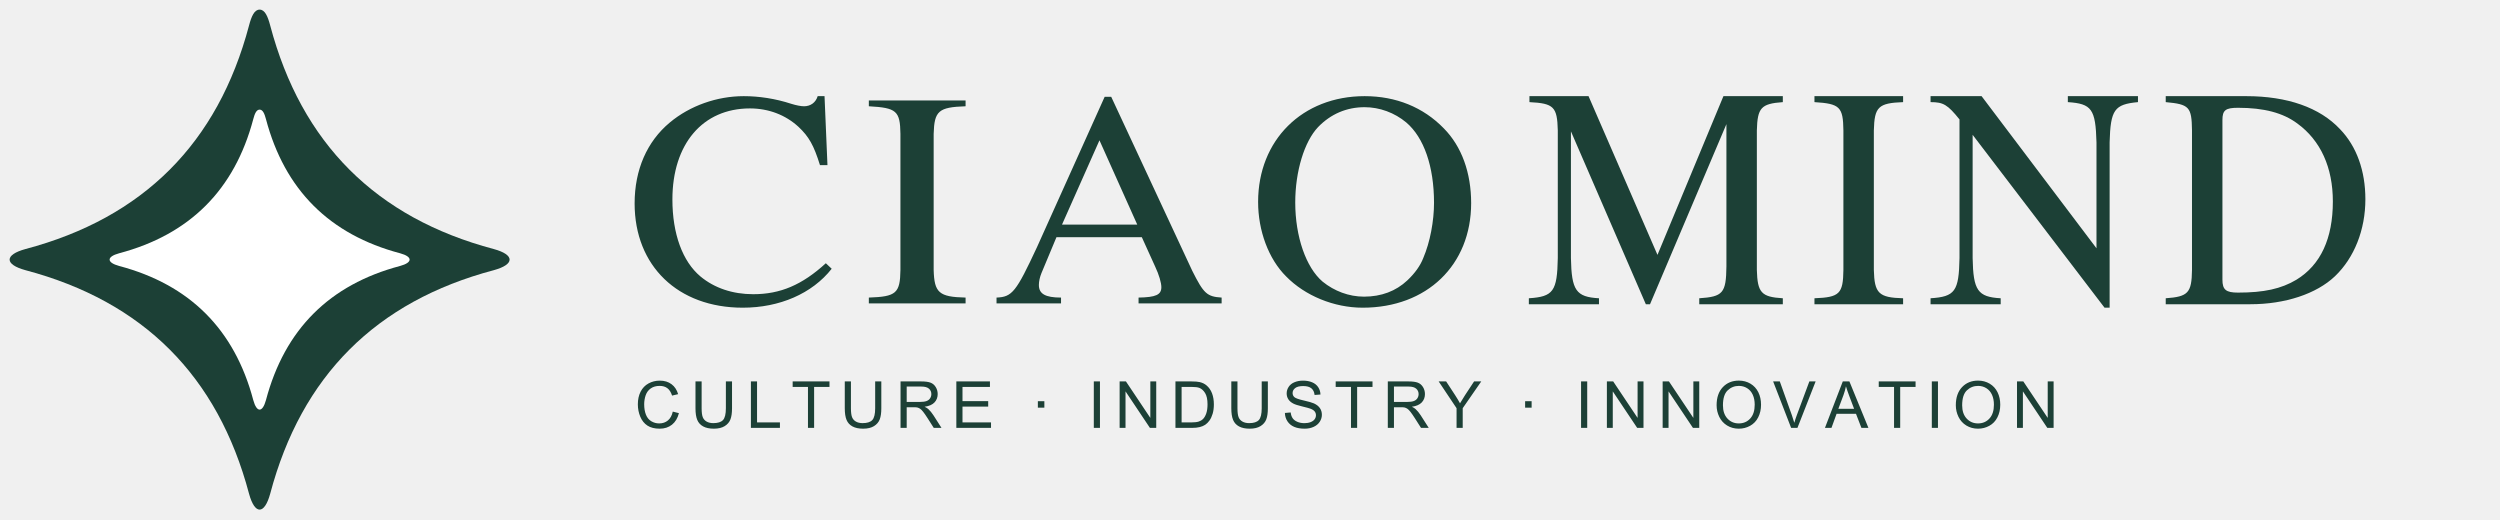
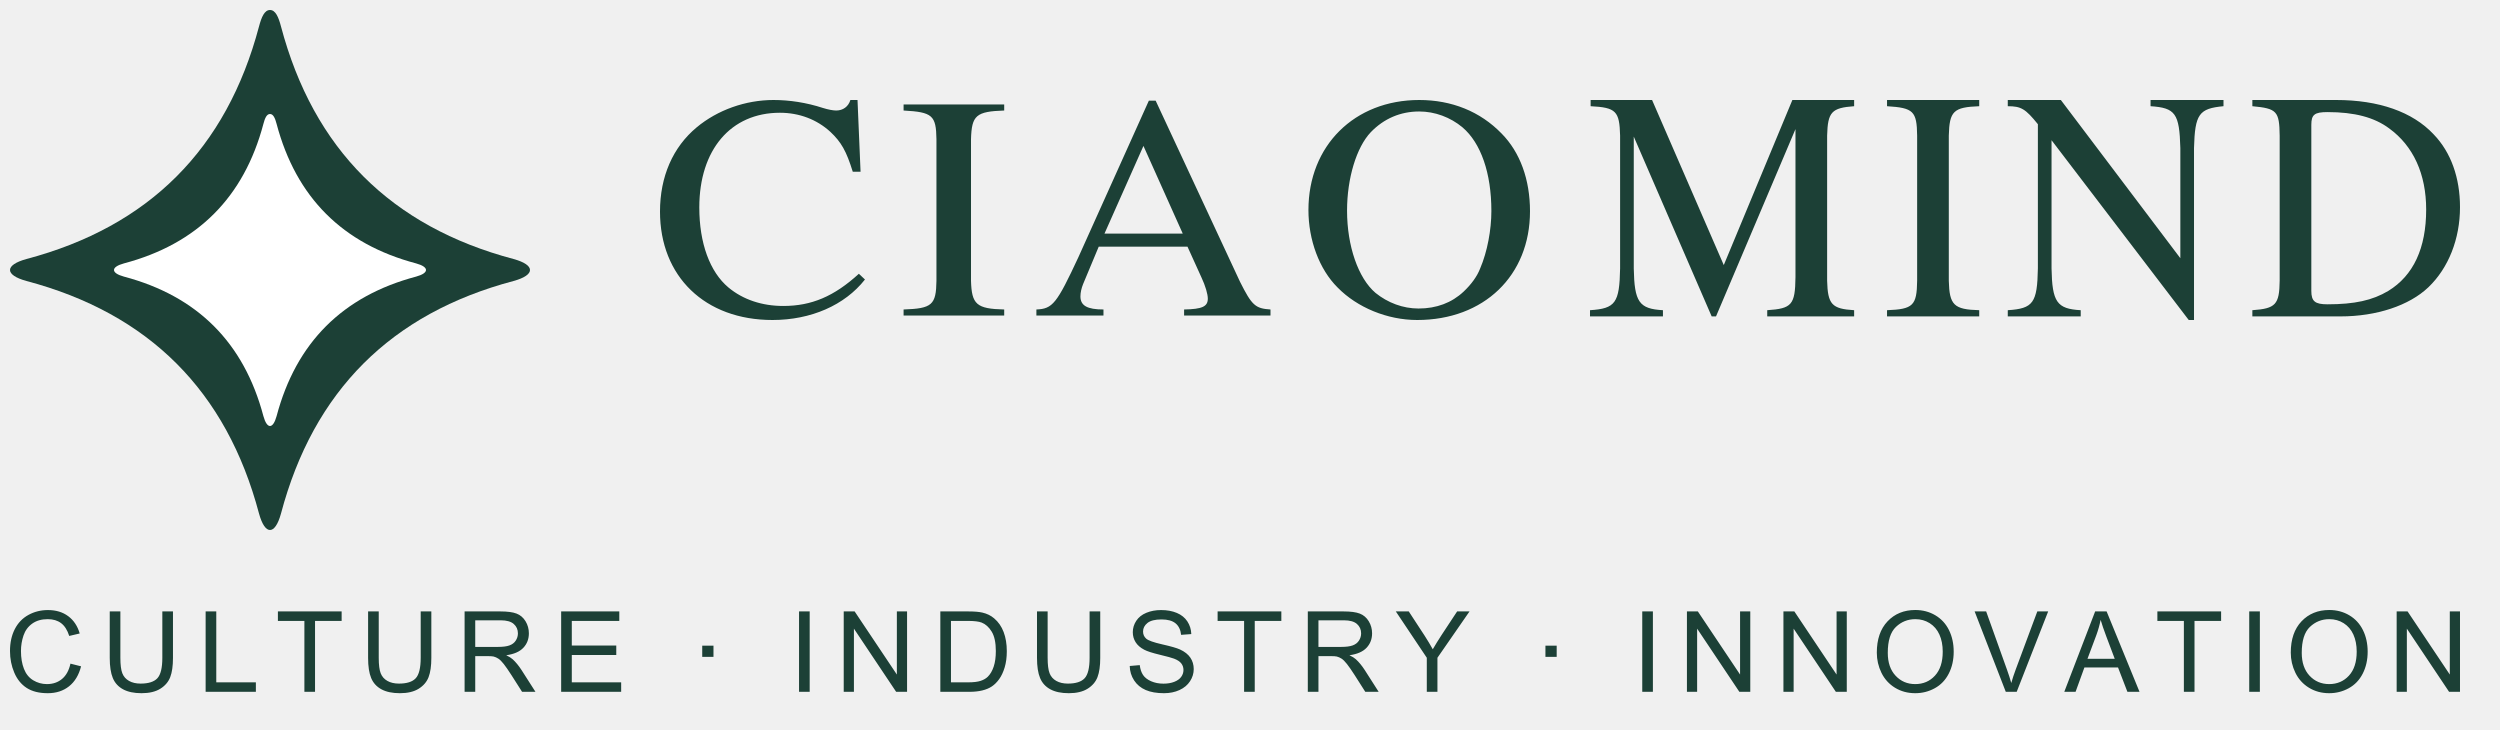
- <svg xmlns="http://www.w3.org/2000/svg" width="520" height="108" viewBox="0 0 520 108" role="img" aria-label="CIAOMIND — CULTURE · INDUSTRY · INNOVATION">
+ <svg xmlns="http://www.w3.org/2000/svg" width="500" height="146" viewBox="0 0 500 146" role="img" aria-label="CIAOMIND — CULTURE · INDUSTRY · INNOVATION">
  <g>
    <path fill="#1C4036" d="M 54 2 C 55.1 2 55.7 3.4 56.2 5.3 C 62.7 29.8 78.2 45.3 102.7 51.8 C 107.1 53 107.1 55 102.7 56.2 C 78.2 62.7 62.7 78.2 56.2 102.7 C 55 107.1 53 107.1 51.8 102.7 C 45.3 78.2 29.8 62.7 5.3 56.2 C .9 55 .9 53 5.3 51.8 C 29.8 45.3 45.3 29.8 51.8 5.3 C 52.3 3.4 52.9 2 54 2 Z" />
    <path fill="#FFFFFF" transform="translate(54 54) scale(.6) translate(-54 -54)" d="M 54 2 C 55.1 2 55.7 3.4 56.2 5.3 C 62.7 29.8 78.2 45.3 102.7 51.8 C 107.1 53 107.1 55 102.7 56.2 C 78.2 62.7 62.7 78.2 56.2 102.7 C 55 107.1 53 107.1 51.8 102.7 C 45.3 78.2 29.8 62.7 5.3 56.2 C .9 55 .9 53 5.3 51.8 C 29.8 45.3 45.3 29.8 51.8 5.3 C 52.3 3.4 52.9 2 54 2 Z" />
  </g>
  <g fill="#1C4036">
    <path transform="translate(8 18)" d="M164.112 16.348 163.502 2H162.079C161.673 3.339 160.589 4.104 159.234 4.104C158.624 4.104 157.607 3.913 156.591 3.594C153.271 2.51 149.883 2 146.699 2C141.143 2 135.519 3.977 131.318 7.484C126.575 11.438 124 17.304 124 24.319C124 37.328 133.012 46 146.495 46C154.152 46 160.928 43.067 164.993 37.901L163.773 36.754C158.827 41.281 154.287 43.194 148.664 43.194C144.395 43.194 140.6 41.919 137.687 39.496C133.96 36.371 131.86 30.632 131.86 23.49C131.86 11.948 138.161 4.551 147.986 4.551C151.848 4.551 155.371 5.89 158.082 8.377C160.25 10.417 161.266 12.203 162.554 16.348ZM172.717 45.107H192.841V43.896C187.285 43.768 186.336 42.875 186.201 38.157V9.843C186.336 5.061 187.217 4.296 192.841 4.104V2.893H172.717V4.104C178.477 4.423 179.222 5.061 179.29 9.843V38.157C179.222 43.003 178.409 43.704 172.717 43.896ZM246.098 43.896C243.049 43.704 242.371 43.067 240 38.348L223.129 2.128H221.773L207.68 33.438C203.343 42.748 202.53 43.768 199.278 43.896V45.107H212.694V43.896C209.442 43.896 208.086 43.13 208.086 41.281C208.086 40.516 208.29 39.623 208.629 38.794L211.745 31.333H229.498L232.276 37.455C233.089 39.177 233.563 40.835 233.563 41.728C233.563 43.322 232.411 43.832 228.82 43.896V45.107H246.098ZM212.897 28.719 220.689 11.183 228.549 28.719ZM275.843 2C262.902 2 253.687 11.119 253.687 24C253.687 29.994 255.855 35.861 259.514 39.496C263.444 43.513 269.474 46 275.437 46C288.785 46 298 37.136 298 24.255C298 17.942 296.035 12.458 292.308 8.696C288.04 4.296 282.348 2 275.843 2ZM275.843 4.296C278.96 4.296 282.077 5.443 284.516 7.484C288.175 10.609 290.276 16.603 290.276 24.191C290.276 27.954 289.463 32.354 288.04 35.67C287.43 37.264 286.278 38.858 284.72 40.325C282.348 42.557 279.299 43.704 275.708 43.704C272.591 43.704 269.542 42.557 267.103 40.58C263.647 37.646 261.411 31.206 261.411 24.128C261.411 17.623 263.308 11.438 266.154 8.441C268.797 5.699 272.117 4.296 275.843 4.296Z" />
    <path transform="translate(194 -42)" d="M176.827 62H164.474L150.755 95.016L136.415 62H124.124V63.242C129.214 63.504 129.897 64.223 130.021 69.126V95.67C129.897 102.6 129.09 103.712 124 104.039V105.281H138.588V104.039C133.808 103.777 132.877 102.404 132.753 95.67V69.322L148.334 105.281H149.203L165.095 67.819V97.435C165.032 102.993 164.35 103.712 159.446 104.039V105.281H176.827V104.039C172.357 103.777 171.55 102.862 171.426 98.155V69.126C171.55 64.419 172.295 63.569 176.827 63.242ZM183.407 105.281H201.844V104.039C196.753 103.908 195.884 102.993 195.76 98.155V69.126C195.884 64.223 196.691 63.438 201.844 63.242V62H183.407V63.242C188.684 63.569 189.366 64.223 189.428 69.126V98.155C189.366 103.123 188.621 103.842 183.407 104.039ZM250.698 62H236.11V63.242C241.076 63.569 241.883 64.681 242.069 71.611V93.643L218.17 62H207.555V63.242C210.224 63.242 211.093 63.765 213.576 66.838V95.67C213.452 102.6 212.645 103.712 207.555 104.039V105.281H222.143V104.039C217.363 103.777 216.432 102.404 216.308 95.67V70.042L243.745 106H244.801V71.611C244.987 64.811 245.794 63.7 250.698 63.242ZM256.471 105.281H274.101C281.301 105.281 287.819 103.123 291.668 99.462C295.703 95.605 298 89.786 298 83.444C298 77.56 296.2 72.461 292.724 68.865C288.502 64.354 281.736 62 273.232 62H256.471V63.242C261.375 63.7 261.872 64.223 261.934 69.126V98.155C261.872 102.927 261.127 103.712 256.471 104.039ZM268.265 66.969C268.265 64.942 268.886 64.419 271.493 64.419C276.894 64.419 280.867 65.465 283.847 67.688C288.689 71.218 291.234 76.841 291.234 83.902C291.234 91.617 288.689 97.108 283.66 100.181C280.494 102.077 276.894 102.862 271.493 102.862C269.01 102.862 268.265 102.273 268.265 100.181Z" />
-     <path d="M139.937 85.612 141.215 85.935Q140.813 87.51 139.768 88.338Q138.724 89.165 137.214 89.165Q135.652 89.165 134.673 88.529Q133.694 87.893 133.183 86.686Q132.672 85.48 132.672 84.096Q132.672 82.586 133.249 81.462Q133.826 80.338 134.891 79.755Q135.955 79.172 137.234 79.172Q138.684 79.172 139.673 79.91Q140.662 80.648 141.051 81.986L139.792 82.283Q139.455 81.228 138.816 80.747Q138.177 80.266 137.208 80.266Q136.094 80.266 135.345 80.8Q134.597 81.334 134.294 82.234Q133.991 83.133 133.991 84.089Q133.991 85.322 134.35 86.241Q134.709 87.161 135.467 87.616Q136.225 88.071 137.109 88.071Q138.183 88.071 138.928 87.451Q139.673 86.831 139.937 85.612ZM150.982 79.336H152.261V84.92Q152.261 86.376 151.931 87.233Q151.602 88.09 150.741 88.628Q149.881 89.165 148.484 89.165Q147.126 89.165 146.262 88.697Q145.399 88.229 145.03 87.342Q144.661 86.456 144.661 84.92V79.336H145.939V84.913Q145.939 86.172 146.173 86.769Q146.407 87.365 146.978 87.688Q147.548 88.011 148.372 88.011Q149.782 88.011 150.382 87.372Q150.982 86.732 150.982 84.913ZM156.187 89.0V79.336H157.466V87.86H162.225V89.0ZM168.057 89.0V80.477H164.873V79.336H172.533V80.477H169.336V89.0ZM182.036 79.336H183.315V84.92Q183.315 86.376 182.985 87.233Q182.655 88.09 181.795 88.628Q180.935 89.165 179.537 89.165Q178.18 89.165 177.316 88.697Q176.452 88.229 176.083 87.342Q175.714 86.456 175.714 84.92V79.336H176.993V84.913Q176.993 86.172 177.227 86.769Q177.461 87.365 178.031 87.688Q178.601 88.011 179.425 88.011Q180.836 88.011 181.436 87.372Q182.036 86.732 182.036 84.913ZM187.313 89.0V79.336H191.598Q192.89 79.336 193.562 79.597Q194.235 79.857 194.637 80.516Q195.039 81.176 195.039 81.973Q195.039 83.001 194.373 83.707Q193.708 84.412 192.317 84.603Q192.824 84.847 193.088 85.084Q193.648 85.599 194.149 86.37L195.83 89.0H194.222L192.943 86.99Q192.383 86.119 192.02 85.658Q191.657 85.197 191.371 85.012Q191.084 84.827 190.787 84.755Q190.57 84.709 190.075 84.709H188.592V89.0ZM188.592 83.601H191.341Q192.218 83.601 192.712 83.42Q193.207 83.239 193.464 82.84Q193.721 82.441 193.721 81.973Q193.721 81.288 193.223 80.846Q192.725 80.404 191.651 80.404H188.592ZM198.919 89.0V79.336H205.907V80.477H200.198V83.437H205.544V84.57H200.198V87.86H206.131V89.0ZM215.875 84.801V83.45H217.227V84.801ZM227.512 89.0V79.336H228.791V89.0ZM232.882 89.0V79.336H234.194L239.269 86.924V79.336H240.496V89.0H239.184L234.108 81.406V89.0ZM244.494 89.0V79.336H247.823Q248.95 79.336 249.544 79.475Q250.374 79.666 250.961 80.167Q251.726 80.813 252.105 81.818Q252.484 82.823 252.484 84.115Q252.484 85.216 252.227 86.067Q251.97 86.917 251.567 87.474Q251.165 88.031 250.687 88.351Q250.21 88.67 249.534 88.835Q248.858 89.0 247.981 89.0ZM245.773 87.86H247.836Q248.792 87.86 249.336 87.682Q249.88 87.504 250.203 87.181Q250.658 86.726 250.912 85.958Q251.165 85.19 251.165 84.096Q251.165 82.58 250.668 81.766Q250.17 80.951 249.458 80.675Q248.944 80.477 247.804 80.477H245.773ZM262.435 79.336H263.714V84.92Q263.714 86.376 263.384 87.233Q263.055 88.09 262.194 88.628Q261.334 89.165 259.937 89.165Q258.579 89.165 257.715 88.697Q256.852 88.229 256.483 87.342Q256.113 86.456 256.113 84.92V79.336H257.392V84.913Q257.392 86.172 257.626 86.769Q257.86 87.365 258.43 87.688Q259.001 88.011 259.825 88.011Q261.235 88.011 261.835 87.372Q262.435 86.732 262.435 84.913ZM267.258 85.895 268.464 85.79Q268.55 86.515 268.863 86.98Q269.176 87.444 269.835 87.731Q270.494 88.018 271.318 88.018Q272.05 88.018 272.61 87.8Q273.171 87.583 273.444 87.204Q273.718 86.825 273.718 86.376Q273.718 85.922 273.454 85.582Q273.191 85.243 272.584 85.012Q272.195 84.86 270.864 84.541Q269.532 84.221 268.998 83.938Q268.306 83.575 267.967 83.038Q267.627 82.5 267.627 81.835Q267.627 81.103 268.042 80.467Q268.458 79.831 269.255 79.501Q270.053 79.172 271.028 79.172Q272.103 79.172 272.924 79.518Q273.744 79.864 274.186 80.536Q274.628 81.208 274.66 82.059L273.434 82.151Q273.336 81.235 272.765 80.767Q272.195 80.299 271.081 80.299Q269.921 80.299 269.39 80.724Q268.86 81.149 268.86 81.749Q268.86 82.27 269.235 82.606Q269.605 82.942 271.164 83.295Q272.723 83.647 273.303 83.911Q274.146 84.3 274.548 84.897Q274.951 85.493 274.951 86.271Q274.951 87.042 274.509 87.724Q274.067 88.407 273.24 88.786Q272.413 89.165 271.378 89.165Q270.066 89.165 269.179 88.782Q268.293 88.4 267.789 87.632Q267.284 86.864 267.258 85.895ZM281.006 89.0V80.477H277.822V79.336H285.482V80.477H282.285V89.0ZM288.663 89.0V79.336H292.948Q294.24 79.336 294.912 79.597Q295.585 79.857 295.987 80.516Q296.389 81.176 296.389 81.973Q296.389 83.001 295.723 83.707Q295.058 84.412 293.667 84.603Q294.174 84.847 294.438 85.084Q294.998 85.599 295.499 86.37L297.18 89.0H295.572L294.293 86.99Q293.733 86.119 293.37 85.658Q293.007 85.197 292.721 85.012Q292.434 84.827 292.137 84.755Q291.92 84.709 291.425 84.709H289.942V89.0ZM289.942 83.601H292.691Q293.568 83.601 294.062 83.42Q294.557 83.239 294.814 82.84Q295.071 82.441 295.071 81.973Q295.071 81.288 294.573 80.846Q294.075 80.404 293.001 80.404H289.942ZM302.965 89.0V84.906L299.241 79.336H300.797L302.702 82.25Q303.229 83.067 303.684 83.885Q304.119 83.127 304.739 82.177L306.611 79.336H308.1L304.244 84.906V89.0ZM317.225 84.801V83.45H318.577V84.801ZM328.862 89.0V79.336H330.141V89.0ZM334.232 89.0V79.336H335.544L340.619 86.924V79.336H341.846V89.0H340.534L335.458 81.406V89.0ZM345.831 89.0V79.336H347.143L352.219 86.924V79.336H353.445V89.0H352.133L347.057 81.406V89.0ZM357.055 84.293Q357.055 81.887 358.347 80.526Q359.639 79.165 361.682 79.165Q363.02 79.165 364.095 79.804Q365.169 80.444 365.733 81.588Q366.296 82.731 366.296 84.181Q366.296 85.651 365.703 86.812Q365.11 87.972 364.022 88.568Q362.935 89.165 361.676 89.165Q360.311 89.165 359.237 88.506Q358.162 87.846 357.608 86.706Q357.055 85.566 357.055 84.293ZM358.373 84.313Q358.373 86.06 359.312 87.065Q360.252 88.071 361.669 88.071Q363.113 88.071 364.045 87.055Q364.978 86.04 364.978 84.175Q364.978 82.995 364.579 82.115Q364.181 81.235 363.413 80.75Q362.645 80.266 361.689 80.266Q360.331 80.266 359.352 81.199Q358.373 82.131 358.373 84.313ZM372.556 89.0 368.812 79.336H370.197L372.708 86.357Q373.011 87.2 373.216 87.939Q373.44 87.148 373.736 86.357L376.347 79.336H377.652L373.868 89.0ZM379.588 89.0 383.299 79.336H384.676L388.631 89.0H387.175L386.048 86.073H382.007L380.945 89.0ZM382.376 85.032H385.652L384.643 82.355Q384.182 81.136 383.958 80.352Q383.773 81.281 383.437 82.197ZM393.962 89.0V80.477H390.778V79.336H398.438V80.477H395.241V89.0ZM401.817 89.0V79.336H403.096V89.0ZM406.811 84.293Q406.811 81.887 408.103 80.526Q409.395 79.165 411.439 79.165Q412.777 79.165 413.851 79.804Q414.926 80.444 415.489 81.588Q416.053 82.731 416.053 84.181Q416.053 85.651 415.46 86.812Q414.867 87.972 413.779 88.568Q412.691 89.165 411.432 89.165Q410.068 89.165 408.993 88.506Q407.919 87.846 407.365 86.706Q406.811 85.566 406.811 84.293ZM408.13 84.313Q408.13 86.06 409.069 87.065Q410.008 88.071 411.426 88.071Q412.869 88.071 413.802 87.055Q414.735 86.04 414.735 84.175Q414.735 82.995 414.336 82.115Q413.937 81.235 413.169 80.75Q412.401 80.266 411.445 80.266Q410.088 80.266 409.109 81.199Q408.13 82.131 408.13 84.313ZM419.538 89.0V79.336H420.85L425.925 86.924V79.336H427.151V89.0H425.84L420.764 81.406V89.0Z" />
+     <g transform="translate(2 122) scale(1.663955) translate(-132.6724 -79.16504)">
+       <path d="M139.937 85.612 141.215 85.935Q140.813 87.51 139.768 88.338Q138.724 89.165 137.214 89.165Q135.652 89.165 134.673 88.529Q133.694 87.893 133.183 86.686Q132.672 85.48 132.672 84.096Q132.672 82.586 133.249 81.462Q133.826 80.338 134.891 79.755Q135.955 79.172 137.234 79.172Q138.684 79.172 139.673 79.91Q140.662 80.648 141.051 81.986L139.792 82.283Q139.455 81.228 138.816 80.747Q138.177 80.266 137.208 80.266Q136.094 80.266 135.345 80.8Q134.597 81.334 134.294 82.234Q133.991 83.133 133.991 84.089Q133.991 85.322 134.35 86.241Q134.709 87.161 135.467 87.616Q136.225 88.071 137.109 88.071Q138.183 88.071 138.928 87.451Q139.673 86.831 139.937 85.612ZM150.982 79.336H152.261V84.92Q152.261 86.376 151.931 87.233Q151.602 88.09 150.741 88.628Q149.881 89.165 148.484 89.165Q147.126 89.165 146.262 88.697Q145.399 88.229 145.03 87.342Q144.661 86.456 144.661 84.92V79.336H145.939V84.913Q145.939 86.172 146.173 86.769Q146.407 87.365 146.978 87.688Q147.548 88.011 148.372 88.011Q149.782 88.011 150.382 87.372Q150.982 86.732 150.982 84.913ZM156.187 89.0V79.336H157.466V87.86H162.225V89.0ZM168.057 89.0V80.477H164.873V79.336H172.533V80.477H169.336V89.0ZM182.036 79.336H183.315V84.92Q183.315 86.376 182.985 87.233Q182.655 88.09 181.795 88.628Q180.935 89.165 179.537 89.165Q178.18 89.165 177.316 88.697Q176.452 88.229 176.083 87.342Q175.714 86.456 175.714 84.92V79.336H176.993V84.913Q176.993 86.172 177.227 86.769Q177.461 87.365 178.031 87.688Q178.601 88.011 179.425 88.011Q180.836 88.011 181.436 87.372Q182.036 86.732 182.036 84.913ZM187.313 89.0V79.336H191.598Q192.89 79.336 193.562 79.597Q194.235 79.857 194.637 80.516Q195.039 81.176 195.039 81.973Q195.039 83.001 194.373 83.707Q193.708 84.412 192.317 84.603Q192.824 84.847 193.088 85.084Q193.648 85.599 194.149 86.37L195.83 89.0H194.222L192.943 86.99Q192.383 86.119 192.02 85.658Q191.657 85.197 191.371 85.012Q191.084 84.827 190.787 84.755Q190.57 84.709 190.075 84.709H188.592V89.0ZM188.592 83.601H191.341Q192.218 83.601 192.712 83.42Q193.207 83.239 193.464 82.84Q193.721 82.441 193.721 81.973Q193.721 81.288 193.223 80.846Q192.725 80.404 191.651 80.404H188.592ZM198.919 89.0V79.336H205.907V80.477H200.198V83.437H205.544V84.57H200.198V87.86H206.131V89.0ZM215.875 84.801V83.45H217.227V84.801ZM227.512 89.0V79.336H228.791V89.0ZM232.882 89.0V79.336H234.194L239.269 86.924V79.336H240.496V89.0H239.184L234.108 81.406V89.0ZM244.494 89.0V79.336H247.823Q248.95 79.336 249.544 79.475Q250.374 79.666 250.961 80.167Q251.726 80.813 252.105 81.818Q252.484 82.823 252.484 84.115Q252.484 85.216 252.227 86.067Q251.97 86.917 251.567 87.474Q251.165 88.031 250.687 88.351Q250.21 88.67 249.534 88.835Q248.858 89.0 247.981 89.0ZM245.773 87.86H247.836Q248.792 87.86 249.336 87.682Q249.88 87.504 250.203 87.181Q250.658 86.726 250.912 85.958Q251.165 85.19 251.165 84.096Q251.165 82.58 250.668 81.766Q250.17 80.951 249.458 80.675Q248.944 80.477 247.804 80.477H245.773ZM262.435 79.336H263.714V84.92Q263.714 86.376 263.384 87.233Q263.055 88.09 262.194 88.628Q261.334 89.165 259.937 89.165Q258.579 89.165 257.715 88.697Q256.852 88.229 256.483 87.342Q256.113 86.456 256.113 84.92V79.336H257.392V84.913Q257.392 86.172 257.626 86.769Q257.86 87.365 258.43 87.688Q259.001 88.011 259.825 88.011Q261.235 88.011 261.835 87.372Q262.435 86.732 262.435 84.913ZM267.258 85.895 268.464 85.79Q268.55 86.515 268.863 86.98Q269.176 87.444 269.835 87.731Q270.494 88.018 271.318 88.018Q272.05 88.018 272.61 87.8Q273.171 87.583 273.444 87.204Q273.718 86.825 273.718 86.376Q273.718 85.922 273.454 85.582Q273.191 85.243 272.584 85.012Q272.195 84.86 270.864 84.541Q269.532 84.221 268.998 83.938Q268.306 83.575 267.967 83.038Q267.627 82.5 267.627 81.835Q267.627 81.103 268.042 80.467Q268.458 79.831 269.255 79.501Q270.053 79.172 271.028 79.172Q272.103 79.172 272.924 79.518Q273.744 79.864 274.186 80.536Q274.628 81.208 274.66 82.059L273.434 82.151Q273.336 81.235 272.765 80.767Q272.195 80.299 271.081 80.299Q269.921 80.299 269.39 80.724Q268.86 81.149 268.86 81.749Q268.86 82.27 269.235 82.606Q269.605 82.942 271.164 83.295Q272.723 83.647 273.303 83.911Q274.146 84.3 274.548 84.897Q274.951 85.493 274.951 86.271Q274.951 87.042 274.509 87.724Q274.067 88.407 273.24 88.786Q272.413 89.165 271.378 89.165Q270.066 89.165 269.179 88.782Q268.293 88.4 267.789 87.632Q267.284 86.864 267.258 85.895ZM281.006 89.0V80.477H277.822V79.336H285.482V80.477H282.285V89.0ZM288.663 89.0V79.336H292.948Q294.24 79.336 294.912 79.597Q295.585 79.857 295.987 80.516Q296.389 81.176 296.389 81.973Q296.389 83.001 295.723 83.707Q295.058 84.412 293.667 84.603Q294.174 84.847 294.438 85.084Q294.998 85.599 295.499 86.37L297.18 89.0H295.572L294.293 86.99Q293.733 86.119 293.37 85.658Q293.007 85.197 292.721 85.012Q292.434 84.827 292.137 84.755Q291.92 84.709 291.425 84.709H289.942V89.0ZM289.942 83.601H292.691Q293.568 83.601 294.062 83.42Q294.557 83.239 294.814 82.84Q295.071 82.441 295.071 81.973Q295.071 81.288 294.573 80.846Q294.075 80.404 293.001 80.404H289.942ZM302.965 89.0V84.906L299.241 79.336H300.797L302.702 82.25Q303.229 83.067 303.684 83.885Q304.119 83.127 304.739 82.177L306.611 79.336H308.1L304.244 84.906V89.0ZM317.225 84.801V83.45H318.577V84.801ZM328.862 89.0V79.336H330.141V89.0ZM334.232 89.0V79.336H335.544L340.619 86.924V79.336H341.846V89.0H340.534L335.458 81.406V89.0ZM345.831 89.0V79.336H347.143L352.219 86.924V79.336H353.445V89.0H352.133L347.057 81.406V89.0ZM357.055 84.293Q357.055 81.887 358.347 80.526Q359.639 79.165 361.682 79.165Q363.02 79.165 364.095 79.804Q365.169 80.444 365.733 81.588Q366.296 82.731 366.296 84.181Q366.296 85.651 365.703 86.812Q365.11 87.972 364.022 88.568Q362.935 89.165 361.676 89.165Q360.311 89.165 359.237 88.506Q358.162 87.846 357.608 86.706Q357.055 85.566 357.055 84.293ZM358.373 84.313Q358.373 86.06 359.312 87.065Q360.252 88.071 361.669 88.071Q363.113 88.071 364.045 87.055Q364.978 86.04 364.978 84.175Q364.978 82.995 364.579 82.115Q364.181 81.235 363.413 80.75Q362.645 80.266 361.689 80.266Q360.331 80.266 359.352 81.199Q358.373 82.131 358.373 84.313ZM372.556 89.0 368.812 79.336H370.197L372.708 86.357Q373.011 87.2 373.216 87.939Q373.44 87.148 373.736 86.357L376.347 79.336H377.652L373.868 89.0ZM379.588 89.0 383.299 79.336H384.676L388.631 89.0H387.175L386.048 86.073H382.007L380.945 89.0ZM382.376 85.032H385.652L384.643 82.355Q384.182 81.136 383.958 80.352Q383.773 81.281 383.437 82.197ZM393.962 89.0V80.477H390.778V79.336H398.438V80.477H395.241V89.0ZM401.817 89.0V79.336H403.096V89.0ZM406.811 84.293Q406.811 81.887 408.103 80.526Q409.395 79.165 411.439 79.165Q412.777 79.165 413.851 79.804Q414.926 80.444 415.489 81.588Q416.053 82.731 416.053 84.181Q416.053 85.651 415.46 86.812Q414.867 87.972 413.779 88.568Q412.691 89.165 411.432 89.165Q410.068 89.165 408.993 88.506Q407.919 87.846 407.365 86.706Q406.811 85.566 406.811 84.293ZM408.13 84.313Q408.13 86.06 409.069 87.065Q410.008 88.071 411.426 88.071Q412.869 88.071 413.802 87.055Q414.735 86.04 414.735 84.175Q414.735 82.995 414.336 82.115Q413.937 81.235 413.169 80.75Q412.401 80.266 411.445 80.266Q410.088 80.266 409.109 81.199Q408.13 82.131 408.13 84.313ZM419.538 89.0V79.336H420.85L425.925 86.924V79.336H427.151V89.0H425.84L420.764 81.406V89.0Z" />
+     </g>
  </g>
</svg>
